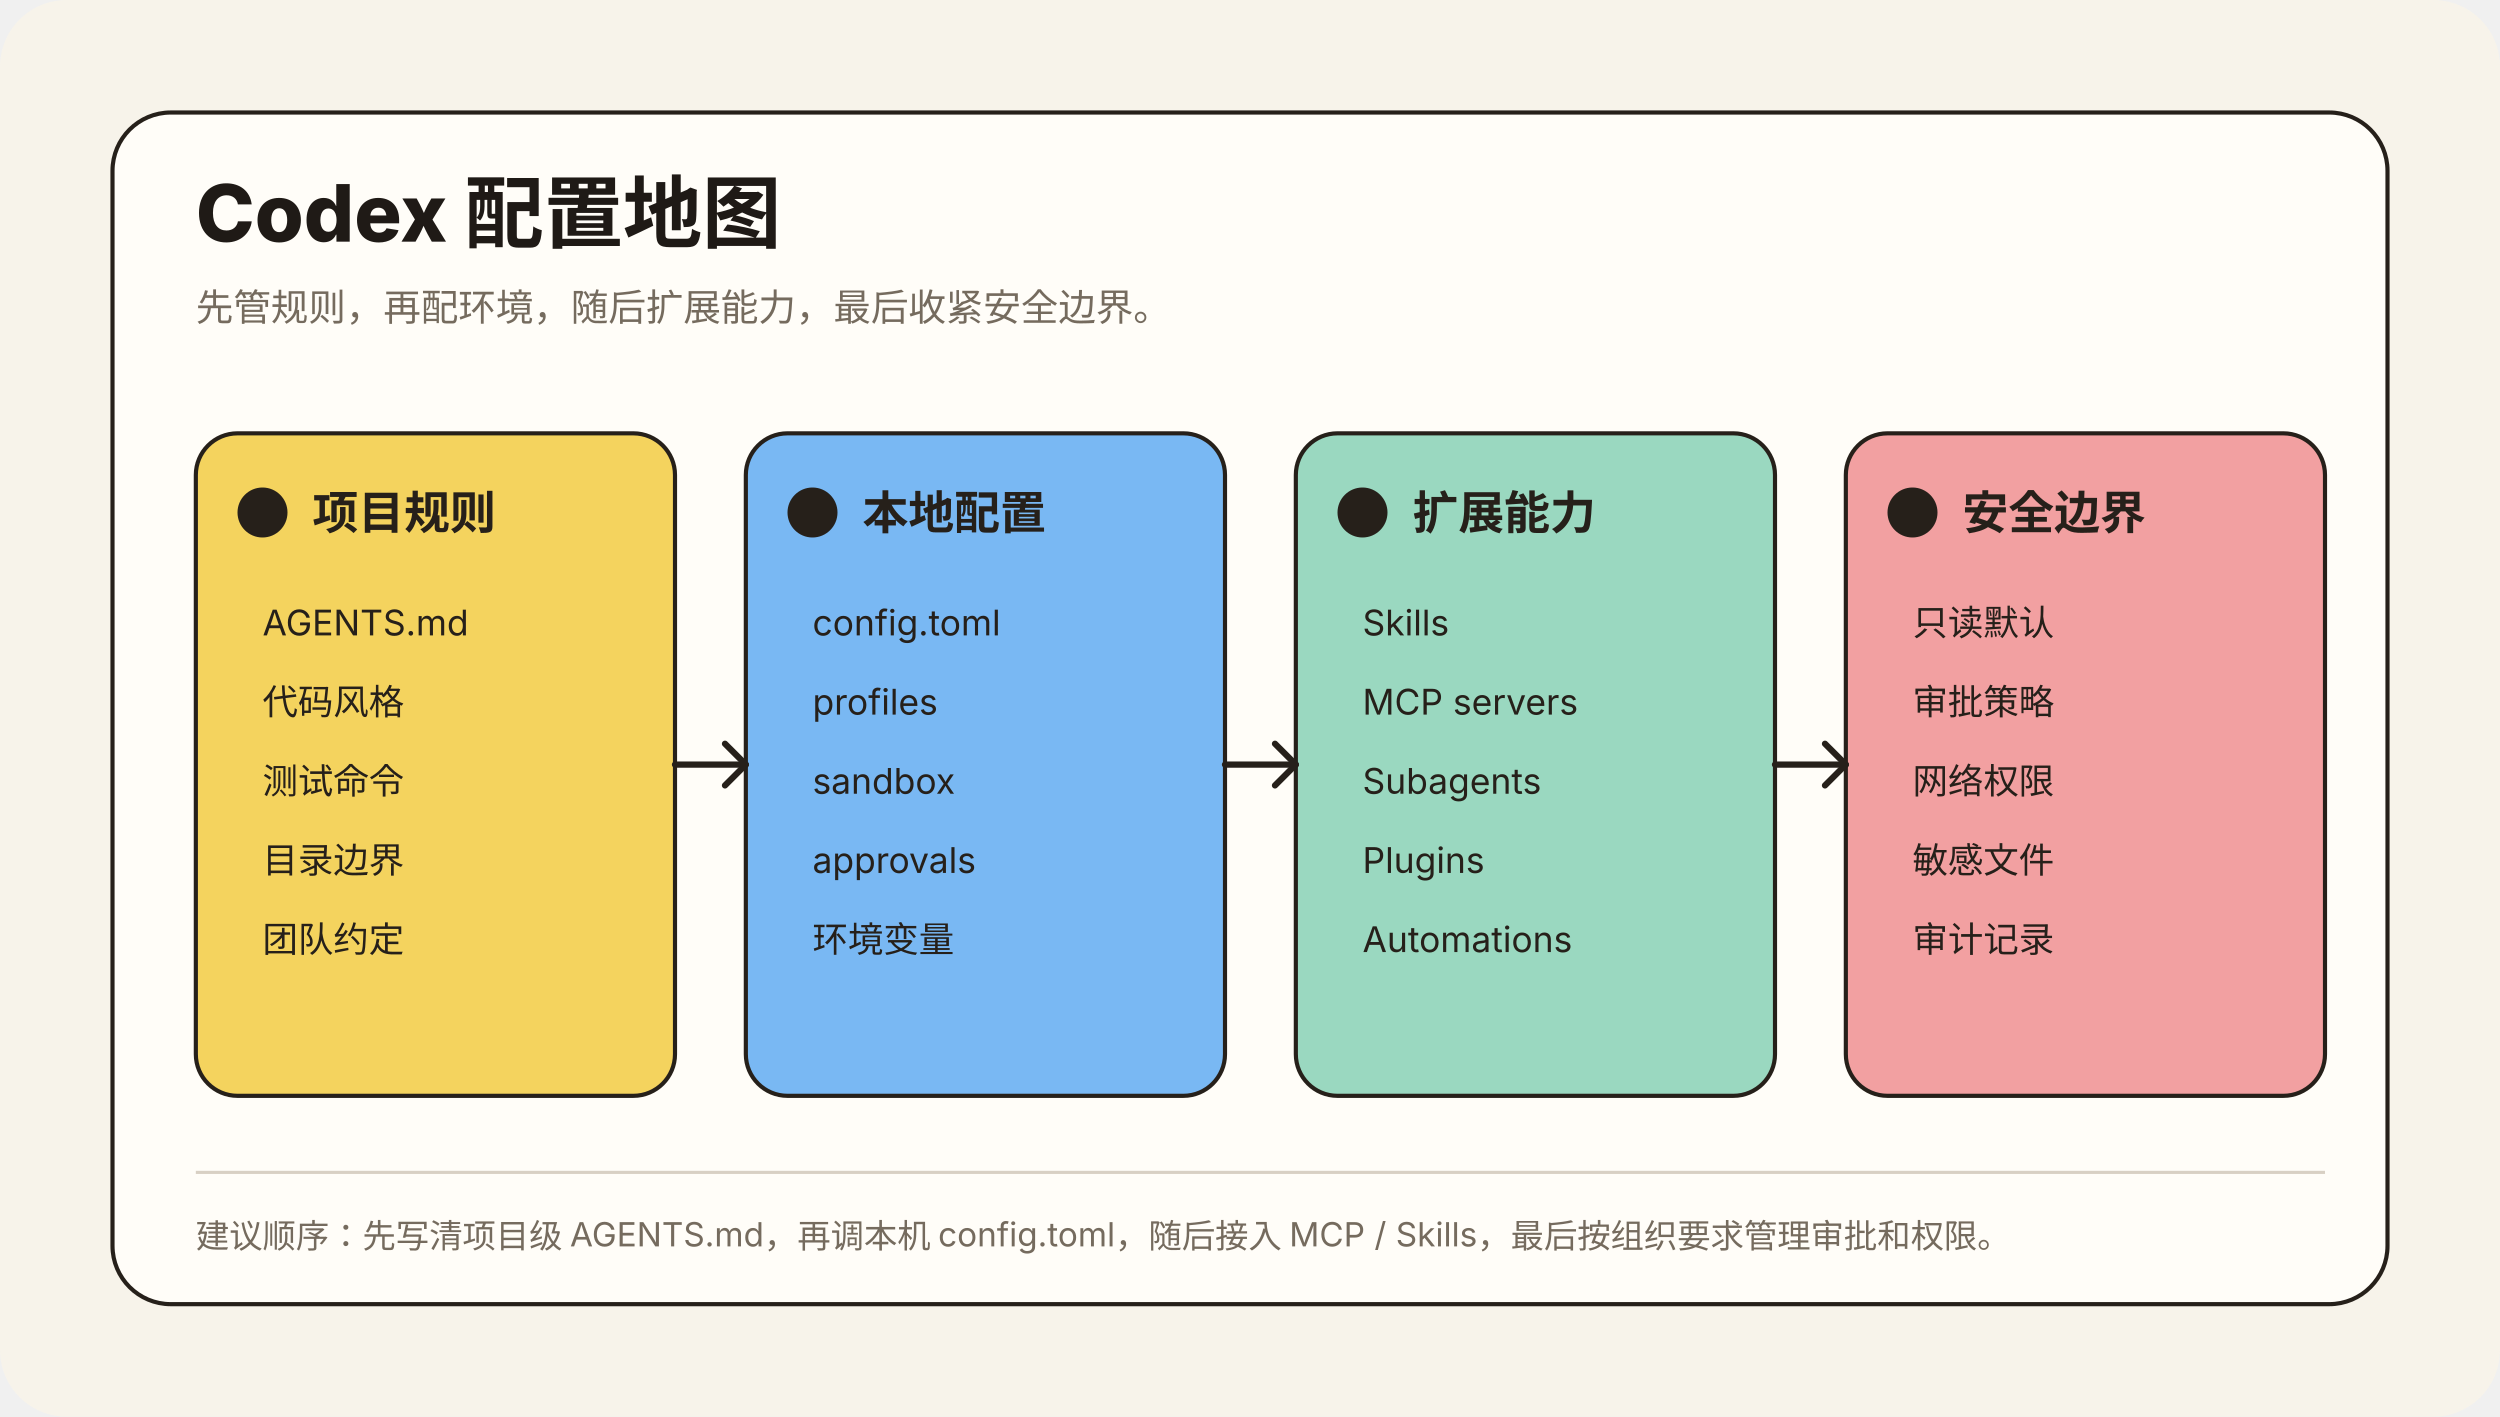
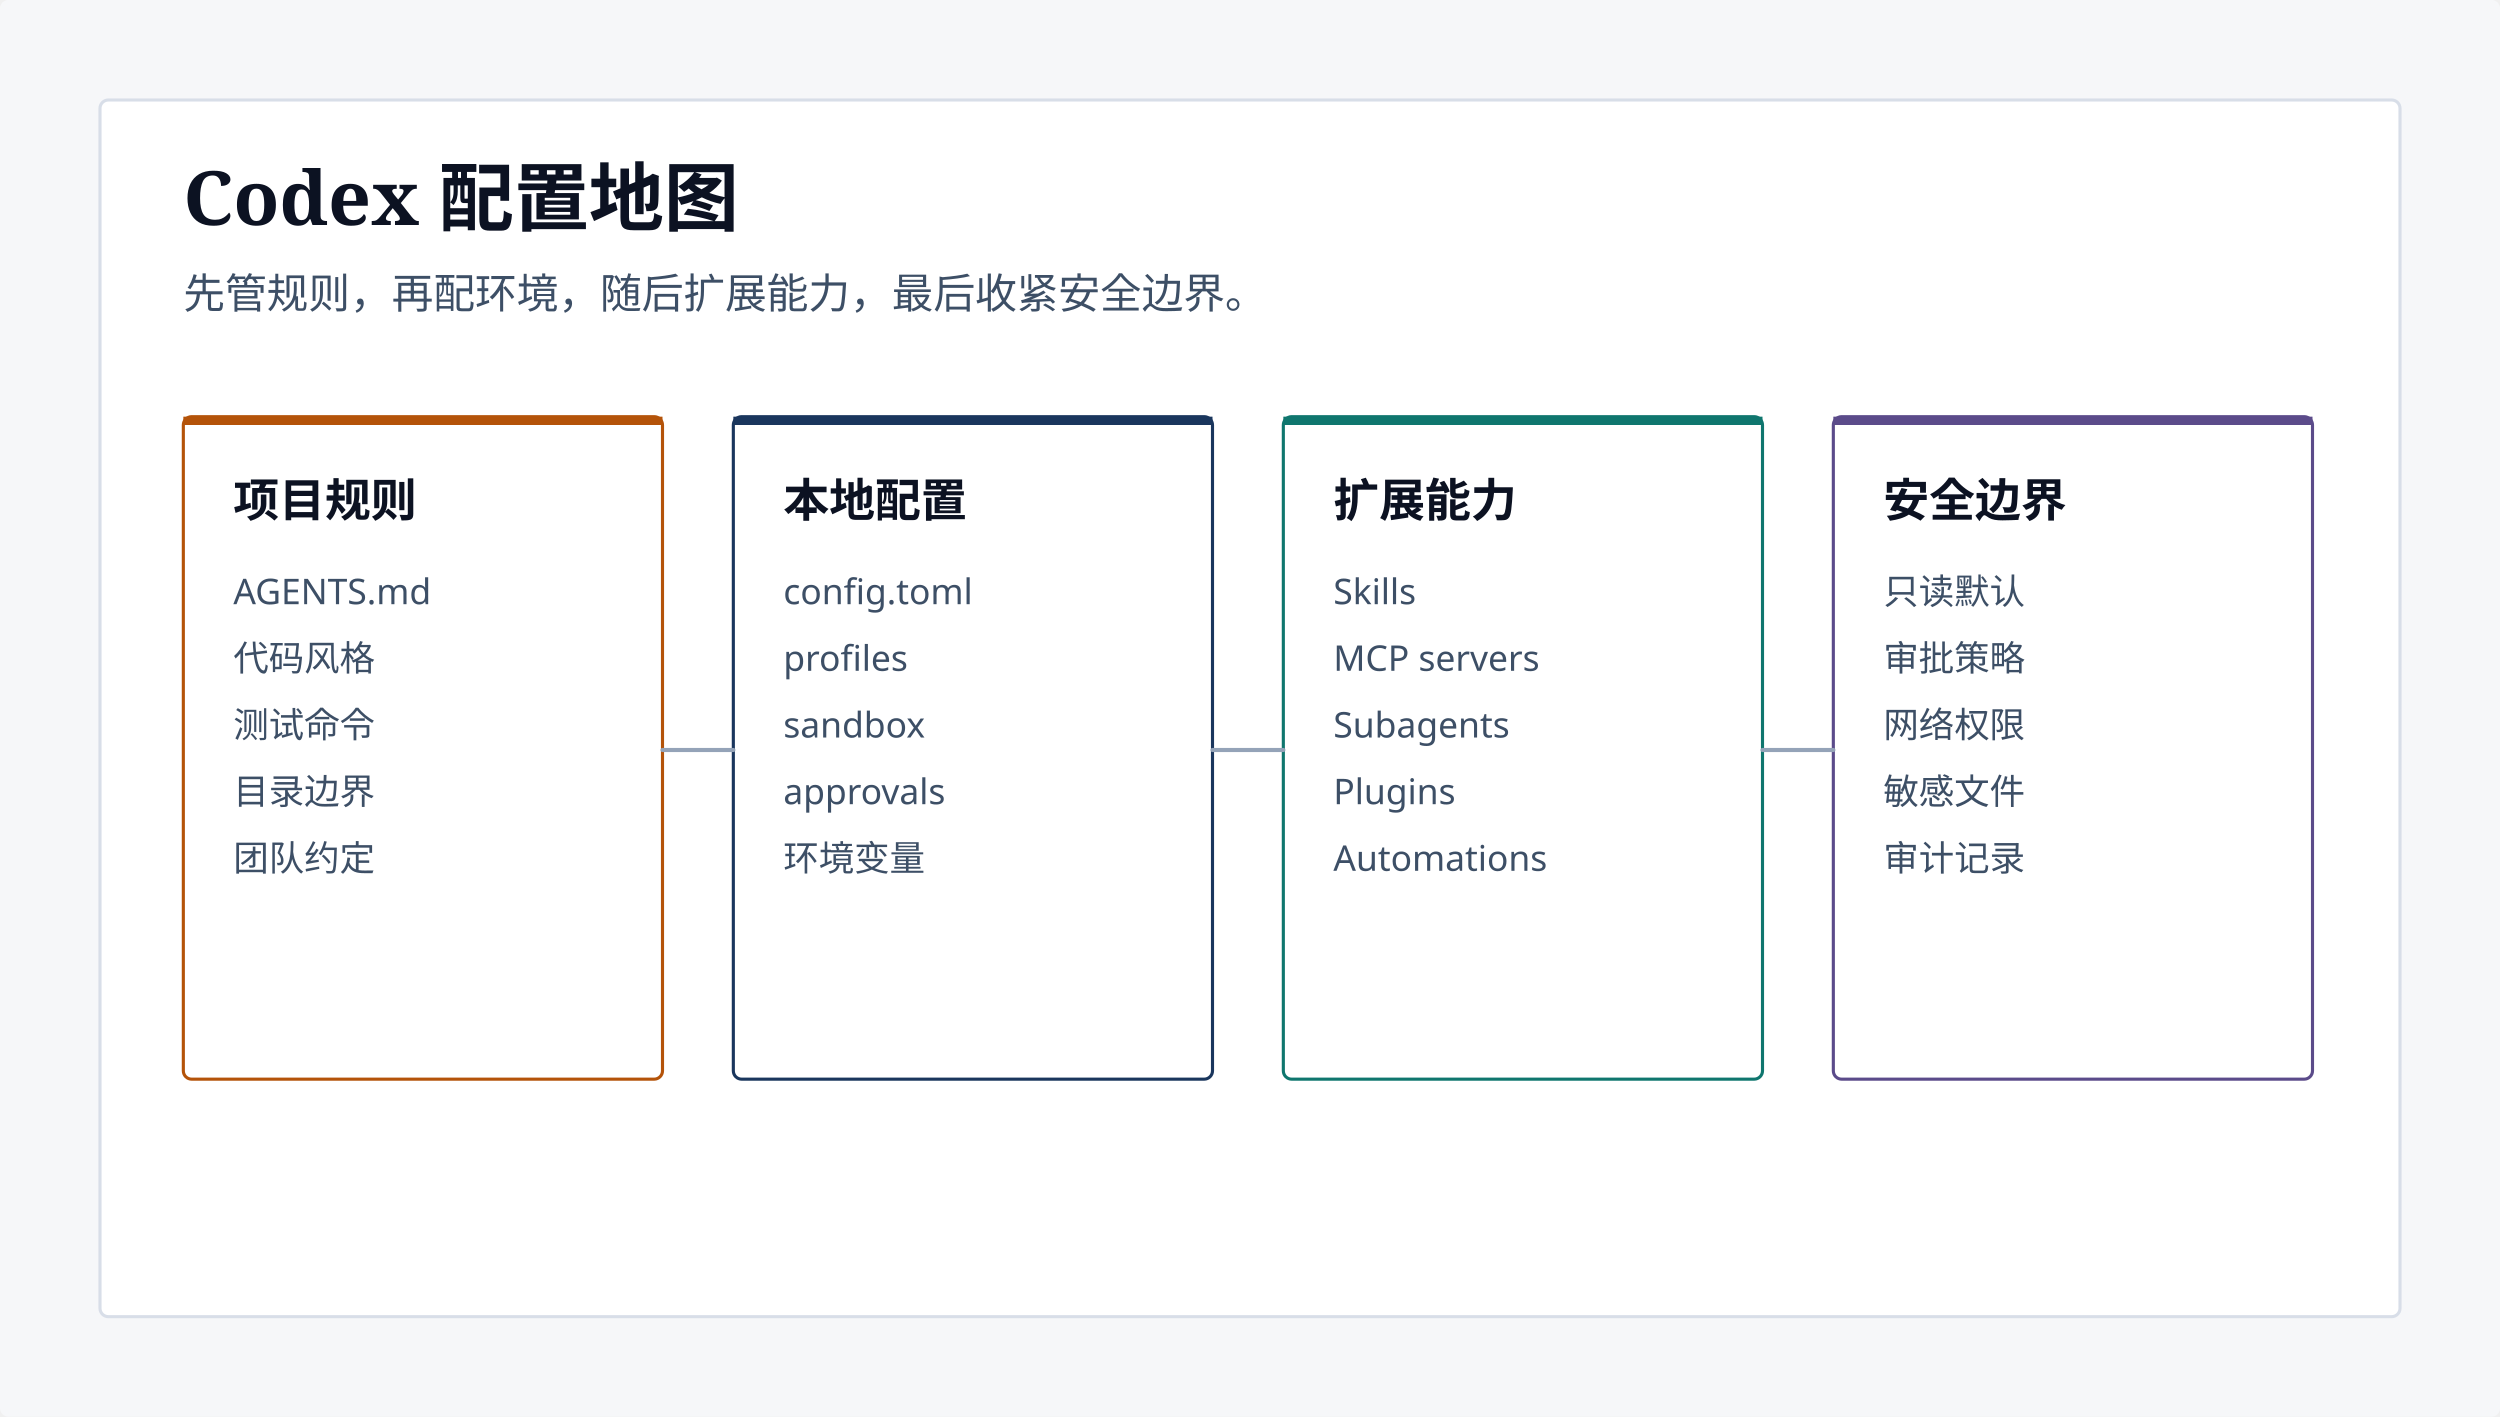
<svg xmlns="http://www.w3.org/2000/svg" width="1200" height="680" viewBox="0 0 1200 680" fill="none" role="img" aria-labelledby="title desc">
-   <rect width="1200" height="680" rx="32" fill="#F7F3EA" />
-   <rect x="54" y="54" width="1092" height="572" rx="28" fill="#FFFDF8" stroke="#26201A" stroke-width="2" />
-   <text x="94" y="116" fill="#1F1A16" font-family="Inter, -apple-system, BlinkMacSystemFont, 'Segoe UI', sans-serif" font-size="38" font-weight="800">Codex 配置地图</text>
-   <text x="94" y="154" fill="#756B5E" font-family="Inter, -apple-system, BlinkMacSystemFont, 'Segoe UI', sans-serif" font-size="18">先管规则，再配环境，随后扩展能力，最后收紧安全边界。</text>
-   <g>
-     <rect x="94" y="208" width="230" height="318" rx="20" fill="#F4D35E" stroke="#26201A" stroke-width="2" />
-     <circle cx="126" cy="246" r="12" fill="#26201A" />
-     <text x="150" y="254" fill="#26201A" font-family="Inter, -apple-system, BlinkMacSystemFont, 'Segoe UI', sans-serif" font-size="22" font-weight="800">项目规则</text>
-     <text x="126" y="305" fill="#26201A" font-family="Inter, -apple-system, BlinkMacSystemFont, 'Segoe UI', sans-serif" font-size="17">AGENTS.md</text>
-     <text x="126" y="343" fill="#26201A" font-family="Inter, -apple-system, BlinkMacSystemFont, 'Segoe UI', sans-serif" font-size="17">代码风格</text>
-     <text x="126" y="381" fill="#26201A" font-family="Inter, -apple-system, BlinkMacSystemFont, 'Segoe UI', sans-serif" font-size="17">测试命令</text>
-     <text x="126" y="419" fill="#26201A" font-family="Inter, -apple-system, BlinkMacSystemFont, 'Segoe UI', sans-serif" font-size="17">目录边界</text>
-     <text x="126" y="457" fill="#26201A" font-family="Inter, -apple-system, BlinkMacSystemFont, 'Segoe UI', sans-serif" font-size="17">团队约定</text>
+   <rect width="1200" height="680" rx="4" fill="#F6F7F9" />
+   <rect x="48" y="48" width="1104" height="584" rx="4" fill="#FFFFFF" stroke="#D8DEE8" stroke-width="1.5" />
+   <text x="88" y="108" fill="#0C1222" font-family="'Source Serif 4', 'Noto Serif SC', Georgia, serif" font-size="36" font-weight="600">Codex 配置地图</text>
+   <text x="88" y="148" fill="#3D4F66" font-family="'Source Sans 3', 'PingFang SC', sans-serif" font-size="20">先管规则，再配环境，随后扩展能力，最后收紧安全边界。</text>
+   <g font-family="'Source Sans 3', 'PingFang SC', sans-serif">
+     <rect x="88" y="200" width="230" height="318" rx="4" fill="#FFFFFF" stroke="#B45309" stroke-width="1.5" />
+     <rect x="88" y="200" width="230" height="4" fill="#B45309" />
+     <text x="112" y="248" fill="#0C1222" font-size="22" font-weight="700">项目规则</text>
+     <text x="112" y="290" fill="#3D4F66" font-size="17">AGENTS.md</text>
+     <text x="112" y="322" fill="#3D4F66" font-size="17">代码风格</text>
+     <text x="112" y="354" fill="#3D4F66" font-size="17">测试命令</text>
+     <text x="112" y="386" fill="#3D4F66" font-size="17">目录边界</text>
+     <text x="112" y="418" fill="#3D4F66" font-size="17">团队约定</text>
+     <rect x="352" y="200" width="230" height="318" rx="4" fill="#FFFFFF" stroke="#1A365D" stroke-width="1.5" />
+     <rect x="352" y="200" width="230" height="4" fill="#1A365D" />
+     <text x="376" y="248" fill="#0C1222" font-size="22" font-weight="700">本地配置</text>
+     <text x="376" y="290" fill="#3D4F66" font-size="17">config.toml</text>
+     <text x="376" y="322" fill="#3D4F66" font-size="17">profiles</text>
+     <text x="376" y="354" fill="#3D4F66" font-size="17">sandbox</text>
+     <text x="376" y="386" fill="#3D4F66" font-size="17">approvals</text>
+     <text x="376" y="418" fill="#3D4F66" font-size="17">环境变量</text>
+     <rect x="616" y="200" width="230" height="318" rx="4" fill="#FFFFFF" stroke="#0F766E" stroke-width="1.5" />
+     <rect x="616" y="200" width="230" height="4" fill="#0F766E" />
+     <text x="640" y="248" fill="#0C1222" font-size="22" font-weight="700">扩展能力</text>
+     <text x="640" y="290" fill="#3D4F66" font-size="17">Skills</text>
+     <text x="640" y="322" fill="#3D4F66" font-size="17">MCP servers</text>
+     <text x="640" y="354" fill="#3D4F66" font-size="17">Subagents</text>
+     <text x="640" y="386" fill="#3D4F66" font-size="17">Plugins</text>
+     <text x="640" y="418" fill="#3D4F66" font-size="17">Automations</text>
+     <rect x="880" y="200" width="230" height="318" rx="4" fill="#FFFFFF" stroke="#5B4B8A" stroke-width="1.5" />
+     <rect x="880" y="200" width="230" height="4" fill="#5B4B8A" />
+     <text x="904" y="248" fill="#0C1222" font-size="22" font-weight="700">安全边界</text>
+     <text x="904" y="290" fill="#3D4F66" font-size="17">只读默认</text>
+     <text x="904" y="322" fill="#3D4F66" font-size="17">审批策略</text>
+     <text x="904" y="354" fill="#3D4F66" font-size="17">网络权限</text>
+     <text x="904" y="386" fill="#3D4F66" font-size="17">敏感文件</text>
+     <text x="904" y="418" fill="#3D4F66" font-size="17">审计记录</text>
  </g>
-   <g>
-     <rect x="358" y="208" width="230" height="318" rx="20" fill="#79B8F3" stroke="#26201A" stroke-width="2" />
-     <circle cx="390" cy="246" r="12" fill="#26201A" />
-     <text x="414" y="254" fill="#26201A" font-family="Inter, -apple-system, BlinkMacSystemFont, 'Segoe UI', sans-serif" font-size="22" font-weight="800">本地配置</text>
-     <text x="390" y="305" fill="#26201A" font-family="Inter, -apple-system, BlinkMacSystemFont, 'Segoe UI', sans-serif" font-size="17">config.toml</text>
-     <text x="390" y="343" fill="#26201A" font-family="Inter, -apple-system, BlinkMacSystemFont, 'Segoe UI', sans-serif" font-size="17">profiles</text>
-     <text x="390" y="381" fill="#26201A" font-family="Inter, -apple-system, BlinkMacSystemFont, 'Segoe UI', sans-serif" font-size="17">sandbox</text>
-     <text x="390" y="419" fill="#26201A" font-family="Inter, -apple-system, BlinkMacSystemFont, 'Segoe UI', sans-serif" font-size="17">approvals</text>
-     <text x="390" y="457" fill="#26201A" font-family="Inter, -apple-system, BlinkMacSystemFont, 'Segoe UI', sans-serif" font-size="17">环境变量</text>
-   </g>
-   <g>
-     <rect x="622" y="208" width="230" height="318" rx="20" fill="#9AD8C0" stroke="#26201A" stroke-width="2" />
-     <circle cx="654" cy="246" r="12" fill="#26201A" />
-     <text x="678" y="254" fill="#26201A" font-family="Inter, -apple-system, BlinkMacSystemFont, 'Segoe UI', sans-serif" font-size="22" font-weight="800">扩展能力</text>
-     <text x="654" y="305" fill="#26201A" font-family="Inter, -apple-system, BlinkMacSystemFont, 'Segoe UI', sans-serif" font-size="17">Skills</text>
-     <text x="654" y="343" fill="#26201A" font-family="Inter, -apple-system, BlinkMacSystemFont, 'Segoe UI', sans-serif" font-size="17">MCP servers</text>
-     <text x="654" y="381" fill="#26201A" font-family="Inter, -apple-system, BlinkMacSystemFont, 'Segoe UI', sans-serif" font-size="17">Subagents</text>
-     <text x="654" y="419" fill="#26201A" font-family="Inter, -apple-system, BlinkMacSystemFont, 'Segoe UI', sans-serif" font-size="17">Plugins</text>
-     <text x="654" y="457" fill="#26201A" font-family="Inter, -apple-system, BlinkMacSystemFont, 'Segoe UI', sans-serif" font-size="17">Automations</text>
-   </g>
-   <g>
-     <rect x="886" y="208" width="230" height="318" rx="20" fill="#F2A0A1" stroke="#26201A" stroke-width="2" />
-     <circle cx="918" cy="246" r="12" fill="#26201A" />
-     <text x="942" y="254" fill="#26201A" font-family="Inter, -apple-system, BlinkMacSystemFont, 'Segoe UI', sans-serif" font-size="22" font-weight="800">安全边界</text>
-     <text x="918" y="305" fill="#26201A" font-family="Inter, -apple-system, BlinkMacSystemFont, 'Segoe UI', sans-serif" font-size="17">只读默认</text>
-     <text x="918" y="343" fill="#26201A" font-family="Inter, -apple-system, BlinkMacSystemFont, 'Segoe UI', sans-serif" font-size="17">审批策略</text>
-     <text x="918" y="381" fill="#26201A" font-family="Inter, -apple-system, BlinkMacSystemFont, 'Segoe UI', sans-serif" font-size="17">网络权限</text>
-     <text x="918" y="419" fill="#26201A" font-family="Inter, -apple-system, BlinkMacSystemFont, 'Segoe UI', sans-serif" font-size="17">敏感文件</text>
-     <text x="918" y="457" fill="#26201A" font-family="Inter, -apple-system, BlinkMacSystemFont, 'Segoe UI', sans-serif" font-size="17">审计记录</text>
-   </g>
-   <path d="M324 367H358" stroke="#26201A" stroke-width="3" stroke-linecap="round" />
-   <path d="M588 367H622" stroke="#26201A" stroke-width="3" stroke-linecap="round" />
-   <path d="M852 367H886" stroke="#26201A" stroke-width="3" stroke-linecap="round" />
-   <path d="M348 357L358 367L348 377" stroke="#26201A" stroke-width="3" stroke-linecap="round" stroke-linejoin="round" />
-   <path d="M612 357L622 367L612 377" stroke="#26201A" stroke-width="3" stroke-linecap="round" stroke-linejoin="round" />
-   <path d="M876 357L886 367L876 377" stroke="#26201A" stroke-width="3" stroke-linecap="round" stroke-linejoin="round" />
-   <rect x="94" y="562" width="1022" height="1.5" fill="#D8D0C4" />
-   <text x="94" y="599" fill="#756B5E" font-family="Inter, -apple-system, BlinkMacSystemFont, 'Segoe UI', sans-serif" font-size="16">建议顺序：先写清项目级 AGENTS.md，再调本机 config.toml，随后接入 MCP / Skills，最后按组织要求管理审批和权限。</text>
+   <path d="M318 360 H352" stroke="#94A3B8" stroke-width="2" stroke-linecap="round" />
+   <path d="M582 360 H616" stroke="#94A3B8" stroke-width="2" stroke-linecap="round" />
+   <path d="M846 360 H880" stroke="#94A3B8" stroke-width="2" stroke-linecap="round" />
</svg>
